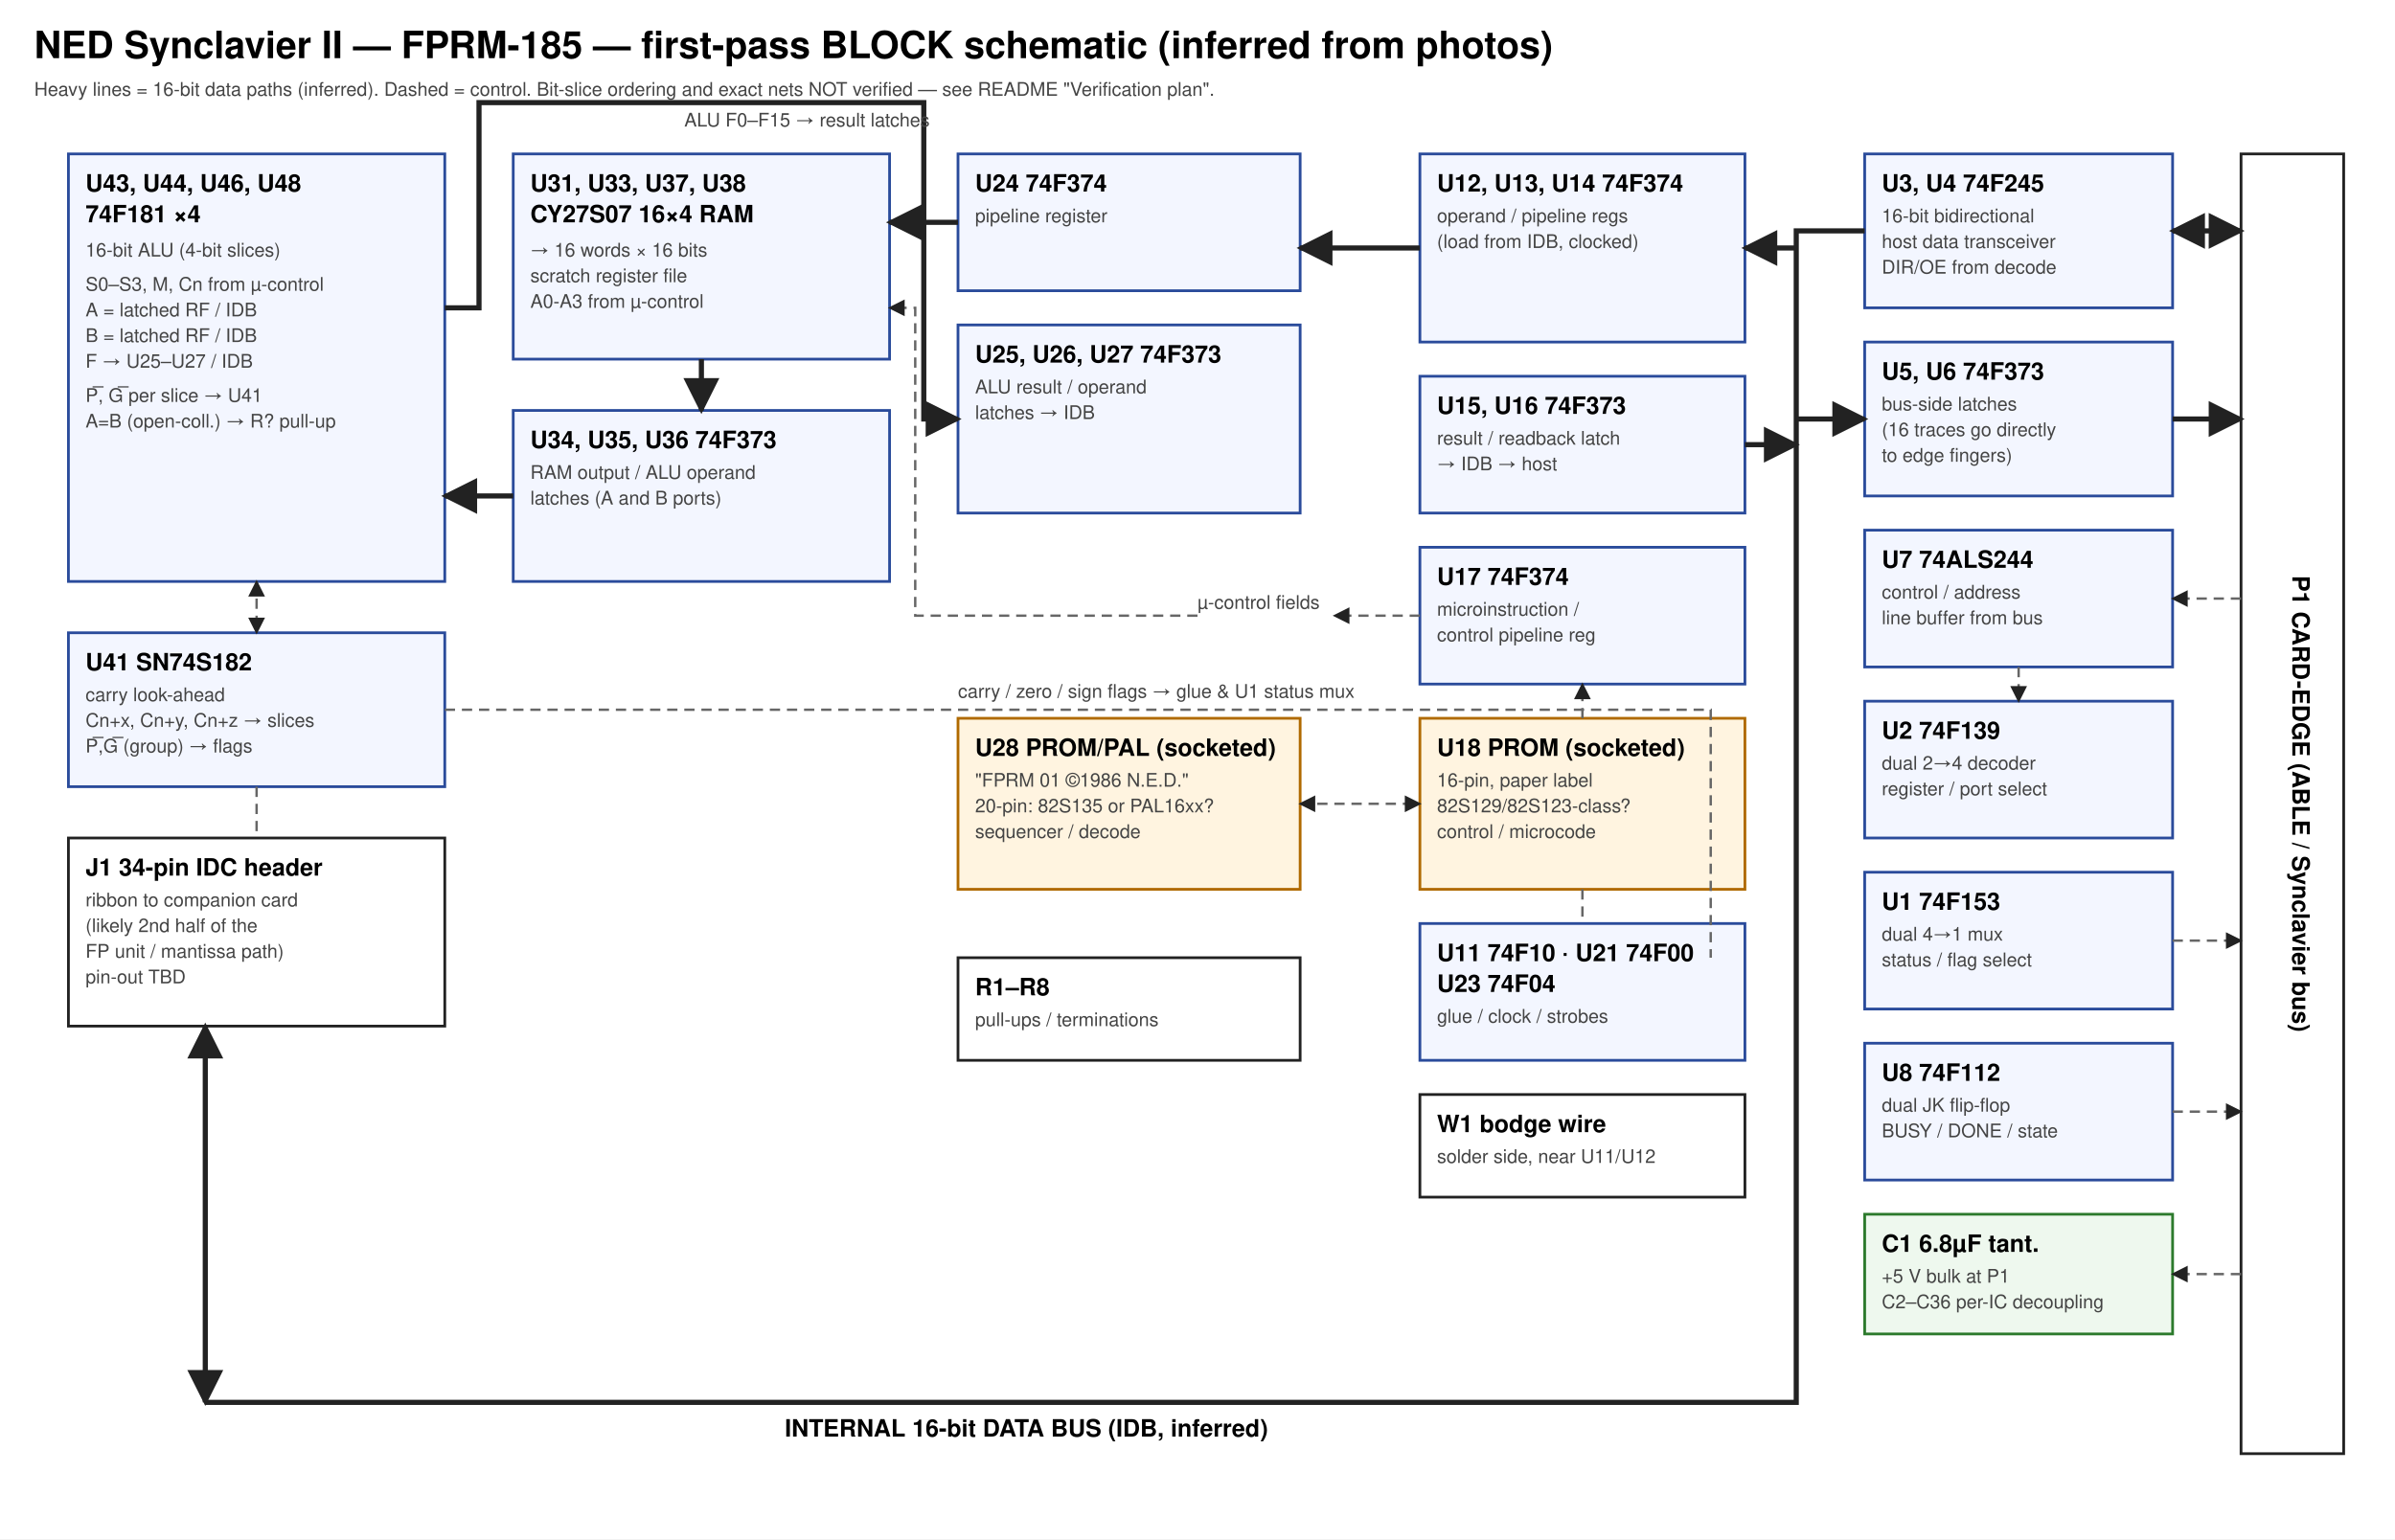
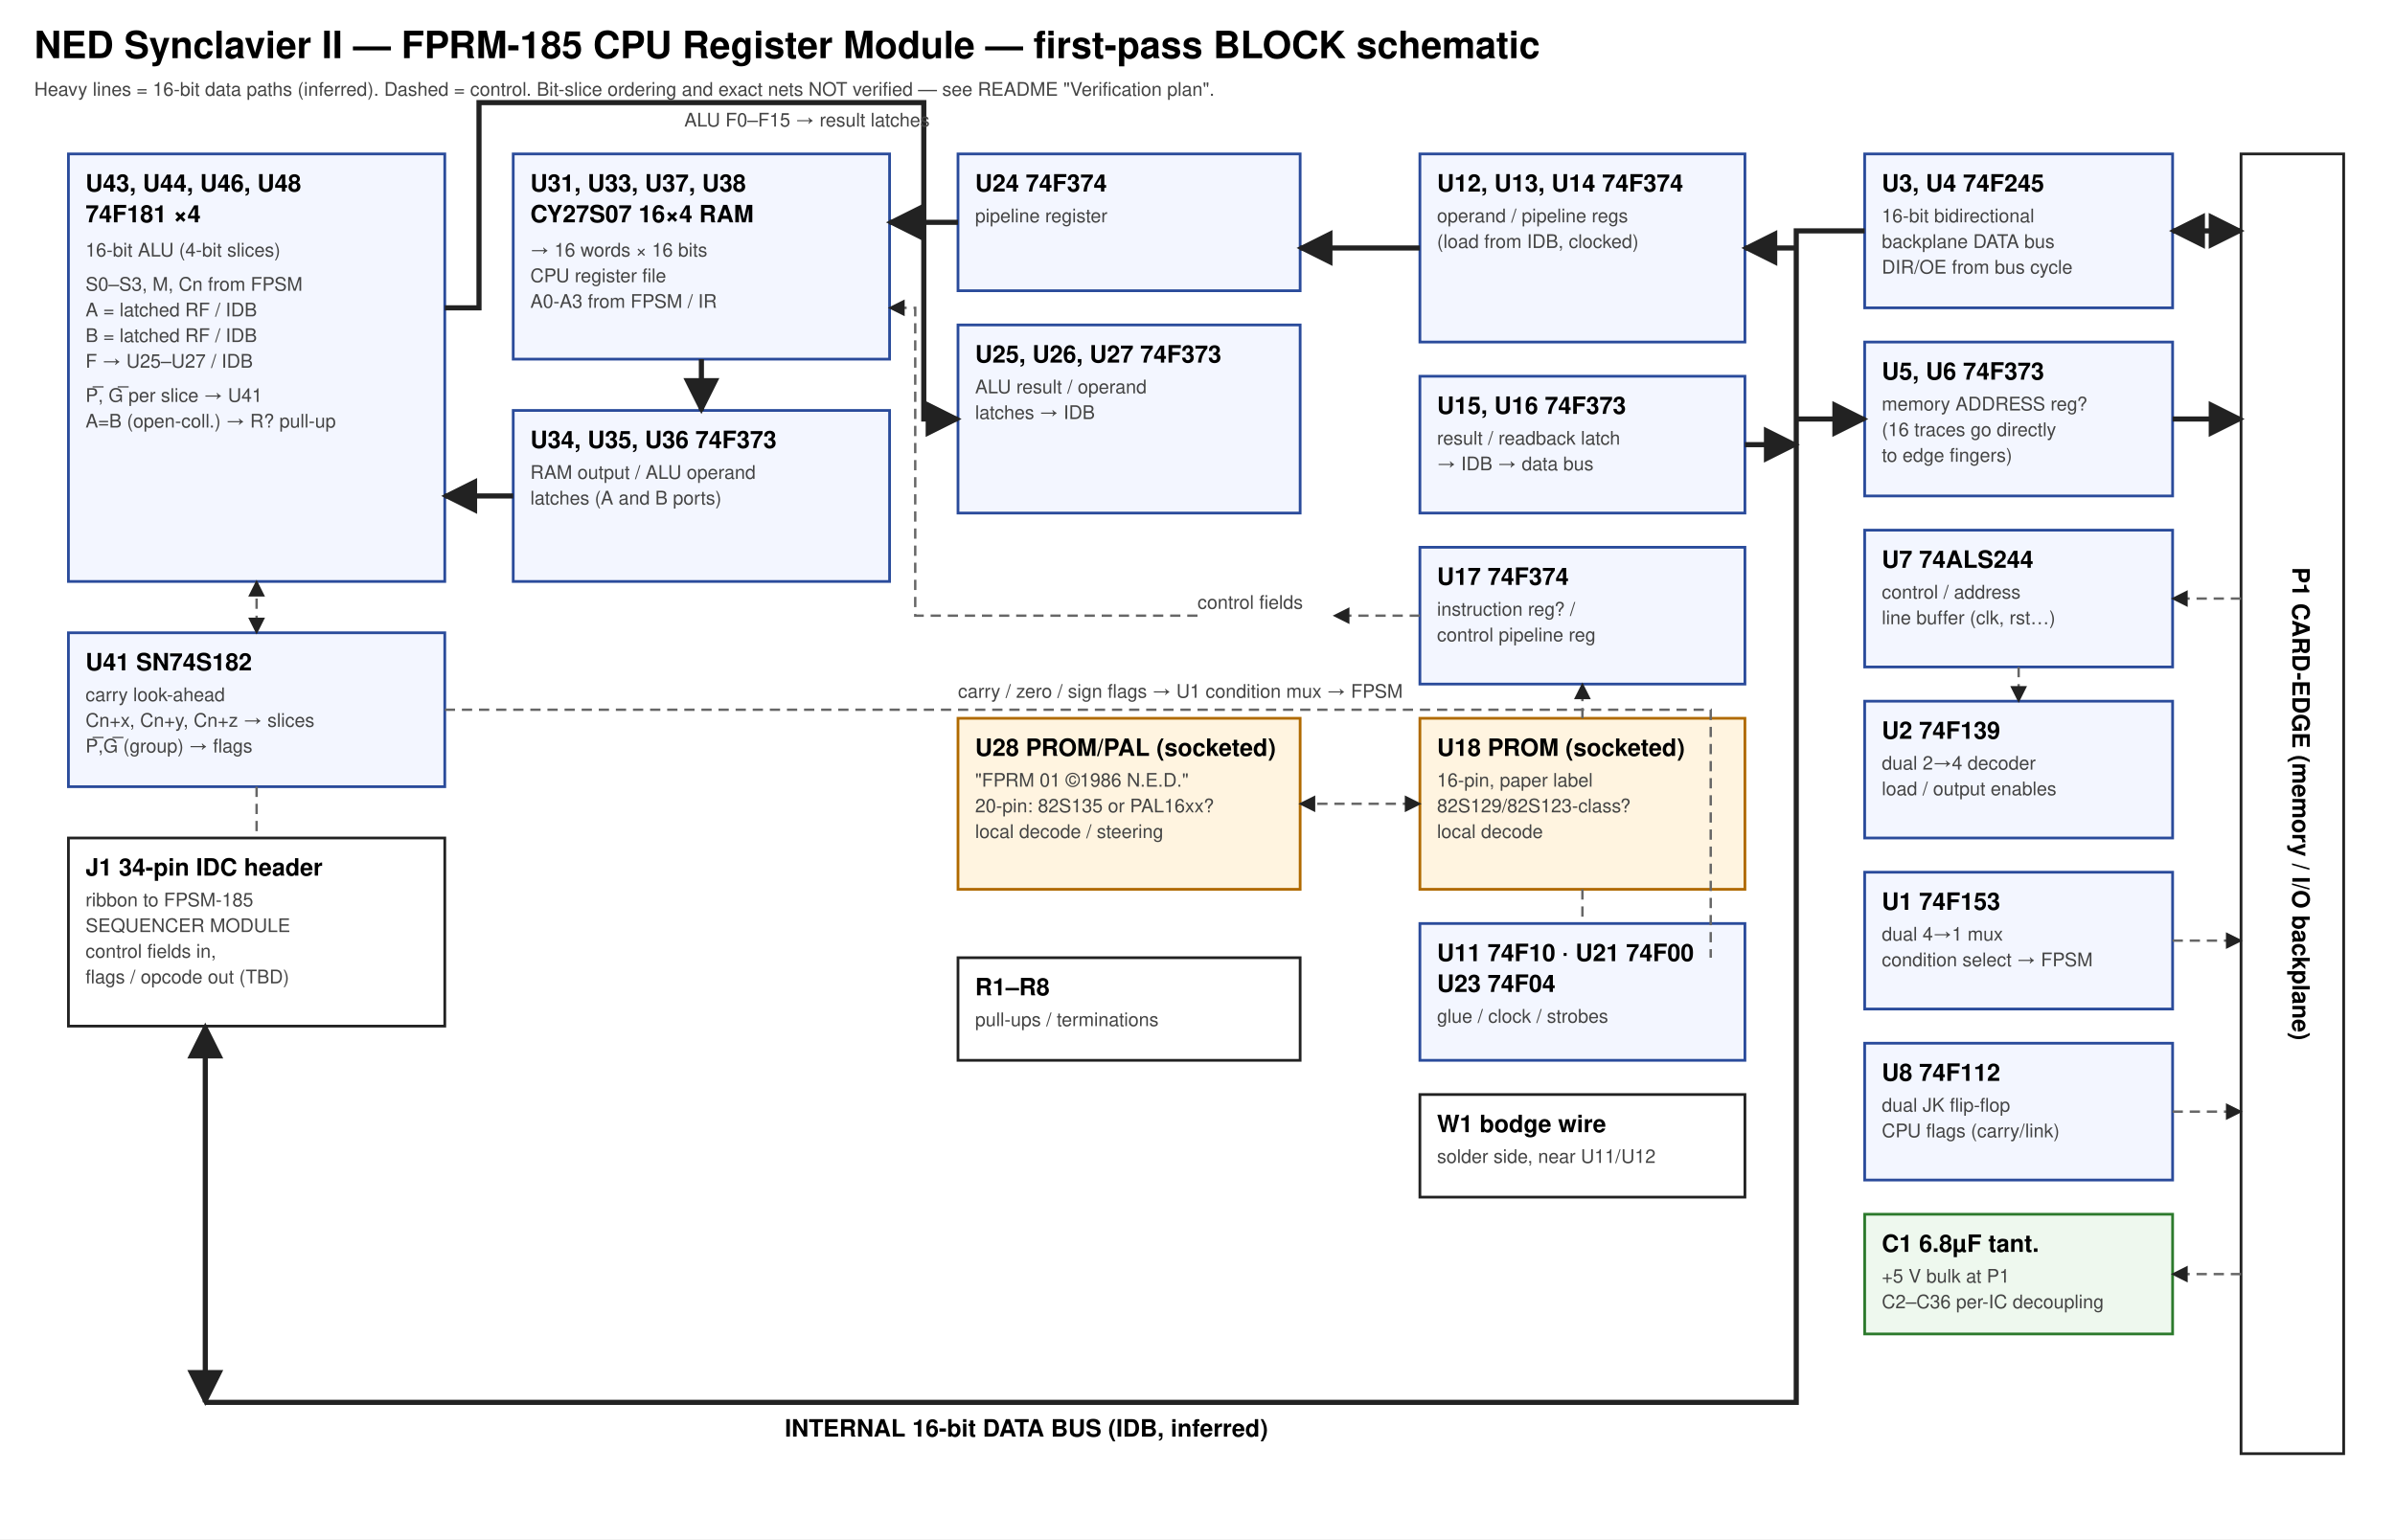
<svg xmlns="http://www.w3.org/2000/svg" width="1400" height="900" viewBox="0 0 1400 900" font-family="Helvetica, Arial, sans-serif" font-size="13">
  <defs>
    <marker id="a" viewBox="0 0 10 10" refX="9" refY="5" markerWidth="7" markerHeight="7" orient="auto-start-reverse">
      <path d="M0,0 L10,5 L0,10 z" fill="#222" />
    </marker>
    <style>
.b{fill:#fff;stroke:#222;stroke-width:1.6}
.u{fill:#f3f6ff;stroke:#2a4b9b;stroke-width:1.6}
.p{fill:#fff4e0;stroke:#b06a00;stroke-width:1.6}
.c{fill:#eef8ee;stroke:#2c7a2c;stroke-width:1.6}
.w{stroke:#222;stroke-width:3;fill:none}
.s{stroke:#666;stroke-width:1.4;fill:none;stroke-dasharray:6 4}
.t{font-weight:bold;font-size:14px}
.n{font-size:11px;fill:#444}
.h{font-size:22px;font-weight:bold}
</style>
  </defs>
  <rect width="1400" height="900" fill="#fff" />
-   <text x="20" y="34" class="h">NED Synclavier II — FPRM-185 — first-pass BLOCK schematic (inferred from photos)</text>
+   <text x="20" y="34" class="h">NED Synclavier II — FPRM-185 CPU Register Module — first-pass BLOCK schematic</text>
  <text x="20" y="56" class="n">Heavy lines = 16-bit data paths (inferred). Dashed = control. Bit-slice ordering and exact nets NOT verified — see README "Verification plan".</text>
  <rect x="1310" y="90" width="60" height="760" class="b" />
-   <text x="1340" y="470" class="t" transform="rotate(90 1340 470)" text-anchor="middle">P1  CARD-EDGE  (ABLE / Synclavier bus)</text>
+   <text x="1340" y="470" class="t" transform="rotate(90 1340 470)" text-anchor="middle">P1  CARD-EDGE  (memory / I/O backplane)</text>
  <rect x="1090" y="90" width="180" height="90" class="u" />
  <text x="1100" y="112" class="t">U3, U4  74F245</text>
  <text x="1100" y="130" class="n">16-bit bidirectional</text>
-   <text x="1100" y="145" class="n">host data transceiver</text>
-   <text x="1100" y="160" class="n">DIR/OE from decode</text>
+   <text x="1100" y="145" class="n">backplane DATA bus</text>
+   <text x="1100" y="160" class="n">DIR/OE from bus cycle</text>
  <rect x="1090" y="200" width="180" height="90" class="u" />
  <text x="1100" y="222" class="t">U5, U6  74F373</text>
-   <text x="1100" y="240" class="n">bus-side latches</text>
+   <text x="1100" y="240" class="n">memory ADDRESS reg?</text>
  <text x="1100" y="255" class="n">(16 traces go directly</text>
  <text x="1100" y="270" class="n">to edge fingers)</text>
  <rect x="1090" y="310" width="180" height="80" class="u" />
  <text x="1100" y="332" class="t">U7  74ALS244</text>
  <text x="1100" y="350" class="n">control / address</text>
-   <text x="1100" y="365" class="n">line buffer from bus</text>
+   <text x="1100" y="365" class="n">line buffer (clk, rst…)</text>
  <rect x="1090" y="410" width="180" height="80" class="u" />
  <text x="1100" y="432" class="t">U2  74F139</text>
  <text x="1100" y="450" class="n">dual 2→4 decoder</text>
-   <text x="1100" y="465" class="n">register / port select</text>
+   <text x="1100" y="465" class="n">load / output enables</text>
  <rect x="1090" y="510" width="180" height="80" class="u" />
  <text x="1100" y="532" class="t">U1  74F153</text>
  <text x="1100" y="550" class="n">dual 4→1 mux</text>
-   <text x="1100" y="565" class="n">status / flag select</text>
+   <text x="1100" y="565" class="n">condition select → FPSM</text>
  <rect x="1090" y="610" width="180" height="80" class="u" />
  <text x="1100" y="632" class="t">U8  74F112</text>
  <text x="1100" y="650" class="n">dual JK flip-flop</text>
-   <text x="1100" y="665" class="n">BUSY / DONE / state</text>
+   <text x="1100" y="665" class="n">CPU flags (carry/link)</text>
  <rect x="1090" y="710" width="180" height="70" class="c" />
  <text x="1100" y="732" class="t">C1 6.8µF tant.</text>
  <text x="1100" y="750" class="n">+5 V bulk at P1</text>
  <text x="1100" y="765" class="n">C2–C36 per-IC decoupling</text>
  <path d="M1270,135 H1310" class="w" marker-end="url(#a)" marker-start="url(#a)" />
  <path d="M1270,245 H1310" class="w" marker-end="url(#a)" />
  <path d="M1310,350 H1270" class="s" marker-end="url(#a)" />
  <path d="M1180,390 V410" class="s" marker-end="url(#a)" />
  <path d="M1270,550 H1310" class="s" marker-end="url(#a)" />
  <path d="M1270,650 H1310" class="s" marker-end="url(#a)" />
  <path d="M1310,745 H1270" class="s" marker-end="url(#a)" />
  <path d="M1090,135 H1050 V820 H120" class="w" />
  <text x="600" y="840" class="t" text-anchor="middle">INTERNAL 16-bit DATA BUS (IDB, inferred)</text>
  <path d="M1050,245 H1090" class="w" marker-end="url(#a)" />
  <rect x="830" y="90" width="190" height="110" class="u" />
  <text x="840" y="112" class="t">U12, U13, U14  74F374</text>
  <text x="840" y="130" class="n">operand / pipeline regs</text>
  <text x="840" y="145" class="n">(load from IDB, clocked)</text>
  <rect x="830" y="220" width="190" height="80" class="u" />
  <text x="840" y="242" class="t">U15, U16  74F373</text>
  <text x="840" y="260" class="n">result / readback latch</text>
-   <text x="840" y="275" class="n">→ IDB → host</text>
+   <text x="840" y="275" class="n">→ IDB → data bus</text>
  <rect x="830" y="320" width="190" height="80" class="u" />
  <text x="840" y="342" class="t">U17  74F374</text>
-   <text x="840" y="360" class="n">microinstruction /</text>
+   <text x="840" y="360" class="n">instruction reg? /</text>
  <text x="840" y="375" class="n">control pipeline reg</text>
  <rect x="830" y="420" width="190" height="100" class="p" />
  <text x="840" y="442" class="t">U18  PROM (socketed)</text>
  <text x="840" y="460" class="n">16-pin, paper label</text>
  <text x="840" y="475" class="n">82S129/82S123-class?</text>
-   <text x="840" y="490" class="n">control / microcode</text>
+   <text x="840" y="490" class="n">local decode</text>
  <rect x="830" y="540" width="190" height="80" class="u" />
  <text x="840" y="562" class="t">U11 74F10 · U21 74F00</text>
  <text x="840" y="580" class="t">U23 74F04</text>
  <text x="840" y="598" class="n">glue / clock / strobes</text>
  <rect x="830" y="640" width="190" height="60" class="b" />
  <text x="840" y="662" class="t">W1 bodge wire</text>
  <text x="840" y="680" class="n">solder side, near U11/U12</text>
  <path d="M1050,145 H1020" class="w" marker-end="url(#a)" />
  <path d="M1020,260 H1050" class="w" marker-end="url(#a)" />
  <path d="M925,520 V540" class="s" />
  <path d="M925,420 V400" class="s" marker-end="url(#a)" />
  <path d="M830,360 H780" class="s" marker-end="url(#a)" />
-   <text x="700" y="356" class="n">µ-control fields</text>
+   <text x="700" y="356" class="n">control fields</text>
  <rect x="560" y="90" width="200" height="80" class="u" />
  <text x="570" y="112" class="t">U24  74F374</text>
  <text x="570" y="130" class="n">pipeline register</text>
  <rect x="560" y="190" width="200" height="110" class="u" />
  <text x="570" y="212" class="t">U25, U26, U27  74F373</text>
  <text x="570" y="230" class="n">ALU result / operand</text>
  <text x="570" y="245" class="n">latches → IDB</text>
  <rect x="560" y="420" width="200" height="100" class="p" />
  <text x="570" y="442" class="t">U28  PROM/PAL (socketed)</text>
  <text x="570" y="460" class="n">"FPRM 01 ©1986 N.E.D."</text>
  <text x="570" y="475" class="n">20-pin: 82S135 or PAL16xx?</text>
-   <text x="570" y="490" class="n">sequencer / decode</text>
+   <text x="570" y="490" class="n">local decode / steering</text>
  <rect x="560" y="560" width="200" height="60" class="b" />
  <text x="570" y="582" class="t">R1–R8</text>
  <text x="570" y="600" class="n">pull-ups / terminations</text>
  <path d="M760,470 H830" class="s" marker-end="url(#a)" marker-start="url(#a)" />
  <path d="M830,145 H760" class="w" marker-end="url(#a)" />
  <rect x="300" y="90" width="220" height="120" class="u" />
  <text x="310" y="112" class="t">U31, U33, U37, U38</text>
  <text x="310" y="130" class="t">CY27S07  16×4 RAM</text>
  <text x="310" y="150" class="n">→ 16 words × 16 bits</text>
-   <text x="310" y="165" class="n">scratch register file</text>
-   <text x="310" y="180" class="n">A0-A3 from µ-control</text>
+   <text x="310" y="165" class="n">CPU register file</text>
+   <text x="310" y="180" class="n">A0-A3 from FPSM / IR</text>
  <rect x="300" y="240" width="220" height="100" class="u" />
  <text x="310" y="262" class="t">U34, U35, U36  74F373</text>
  <text x="310" y="280" class="n">RAM output / ALU operand</text>
  <text x="310" y="295" class="n">latches (A and B ports)</text>
  <path d="M410,210 V240" class="w" marker-end="url(#a)" />
  <path d="M560,130 H520" class="w" marker-end="url(#a)" />
  <path d="M700,360 H535 V180 H520" class="s" marker-end="url(#a)" />
  <rect x="40" y="90" width="220" height="250" class="u" />
  <text x="50" y="112" class="t">U43, U44, U46, U48</text>
  <text x="50" y="130" class="t">74F181 ×4</text>
  <text x="50" y="150" class="n">16-bit ALU (4-bit slices)</text>
-   <text x="50" y="170" class="n">S0–S3, M, Cn from µ-control</text>
+   <text x="50" y="170" class="n">S0–S3, M, Cn from FPSM</text>
  <text x="50" y="185" class="n">A = latched RF / IDB</text>
  <text x="50" y="200" class="n">B = latched RF / IDB</text>
  <text x="50" y="215" class="n">F → U25–U27 / IDB</text>
  <text x="50" y="235" class="n">P̅, G̅ per slice → U41</text>
  <text x="50" y="250" class="n">A=B (open-coll.) → R? pull-up</text>
  <rect x="40" y="370" width="220" height="90" class="u" />
  <text x="50" y="392" class="t">U41  SN74S182</text>
  <text x="50" y="410" class="n">carry look-ahead</text>
  <text x="50" y="425" class="n">Cn+x, Cn+y, Cn+z → slices</text>
  <text x="50" y="440" class="n">P̅,G̅ (group) → flags</text>
  <rect x="40" y="490" width="220" height="110" class="b" />
  <text x="50" y="512" class="t">J1  34-pin IDC header</text>
-   <text x="50" y="530" class="n">ribbon to companion card</text>
-   <text x="50" y="545" class="n">(likely 2nd half of the</text>
-   <text x="50" y="560" class="n">FP unit / mantissa path)</text>
-   <text x="50" y="575" class="n">pin-out TBD</text>
+   <text x="50" y="530" class="n">ribbon to FPSM-185</text>
+   <text x="50" y="545" class="n">SEQUENCER MODULE</text>
+   <text x="50" y="560" class="n">control fields in,</text>
+   <text x="50" y="575" class="n">flags / opcode out (TBD)</text>
  <path d="M300,290 H260" class="w" marker-end="url(#a)" />
  <path d="M150,340 V370" class="s" marker-end="url(#a)" marker-start="url(#a)" />
  <path d="M260,180 H280 V60 H540 V245 H560" class="w" marker-end="url(#a)" />
  <text x="400" y="74" class="n">ALU F0–F15 → result latches</text>
  <path d="M120,820 V600" class="w" marker-end="url(#a)" marker-start="url(#a)" />
  <path d="M150,460 V490" class="s" />
  <path d="M260,415 H1000 V560" class="s" />
-   <text x="560" y="408" class="n">carry / zero / sign flags → glue &amp; U1 status mux</text>
+   <text x="560" y="408" class="n">carry / zero / sign flags → U1 condition mux → FPSM</text>
</svg>
